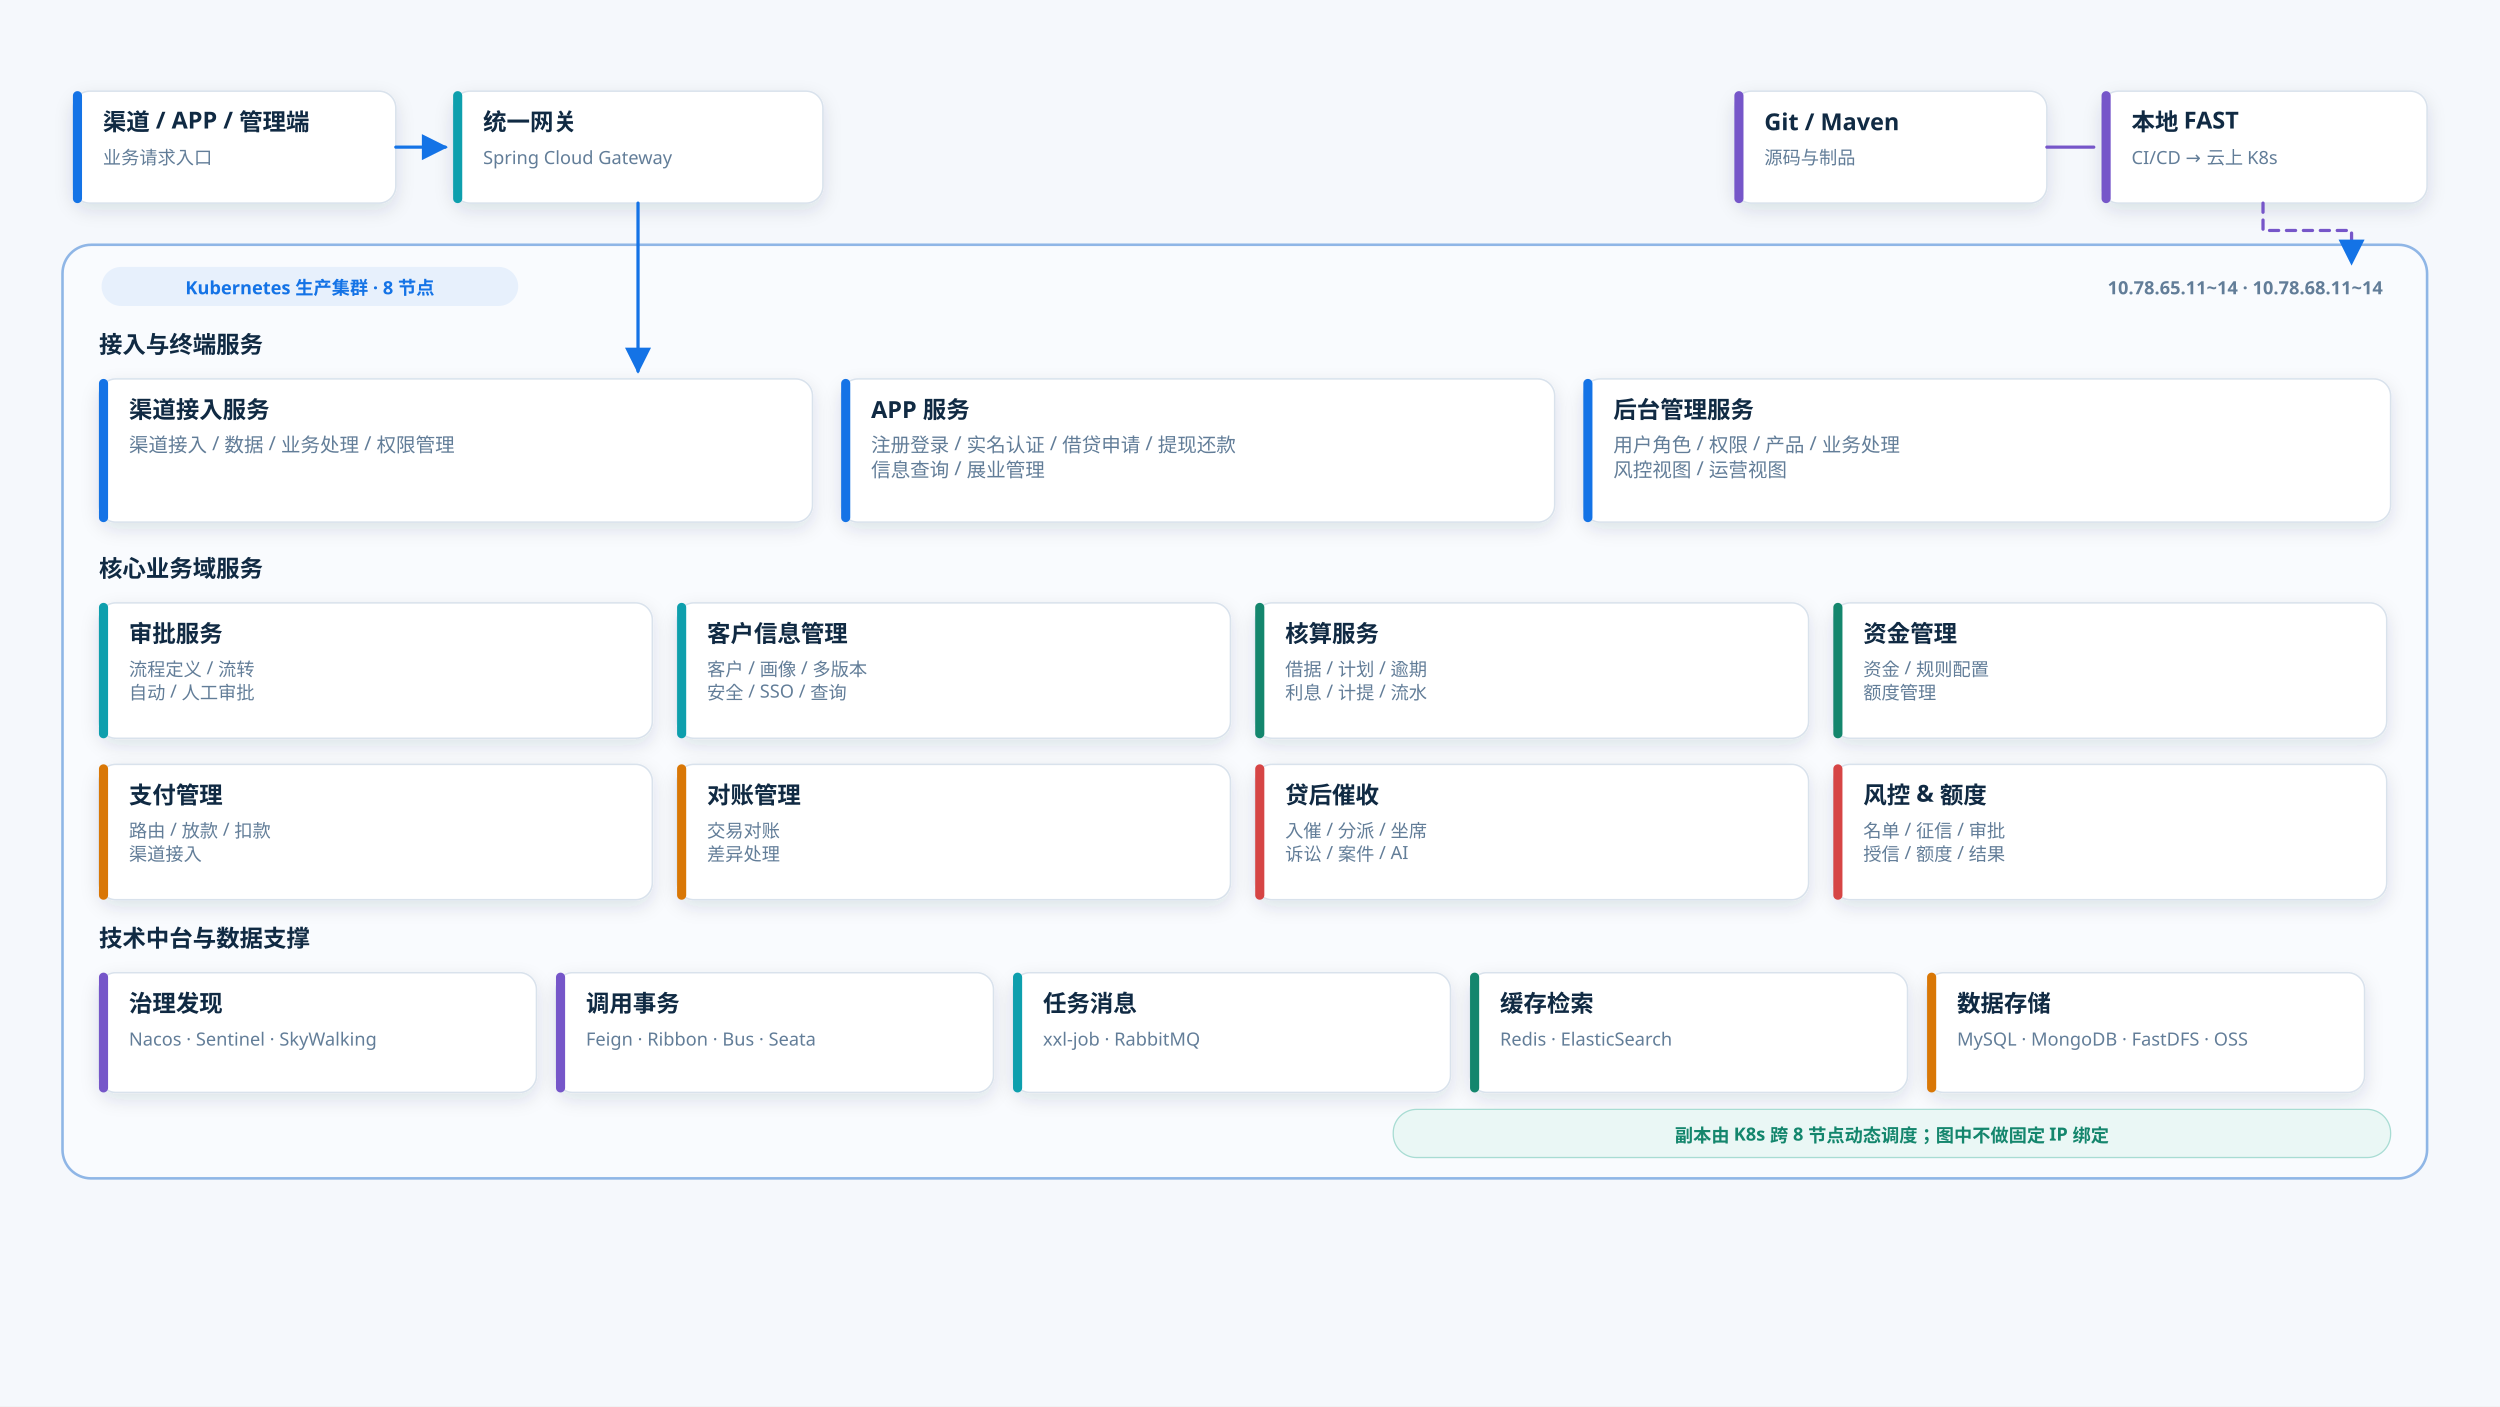
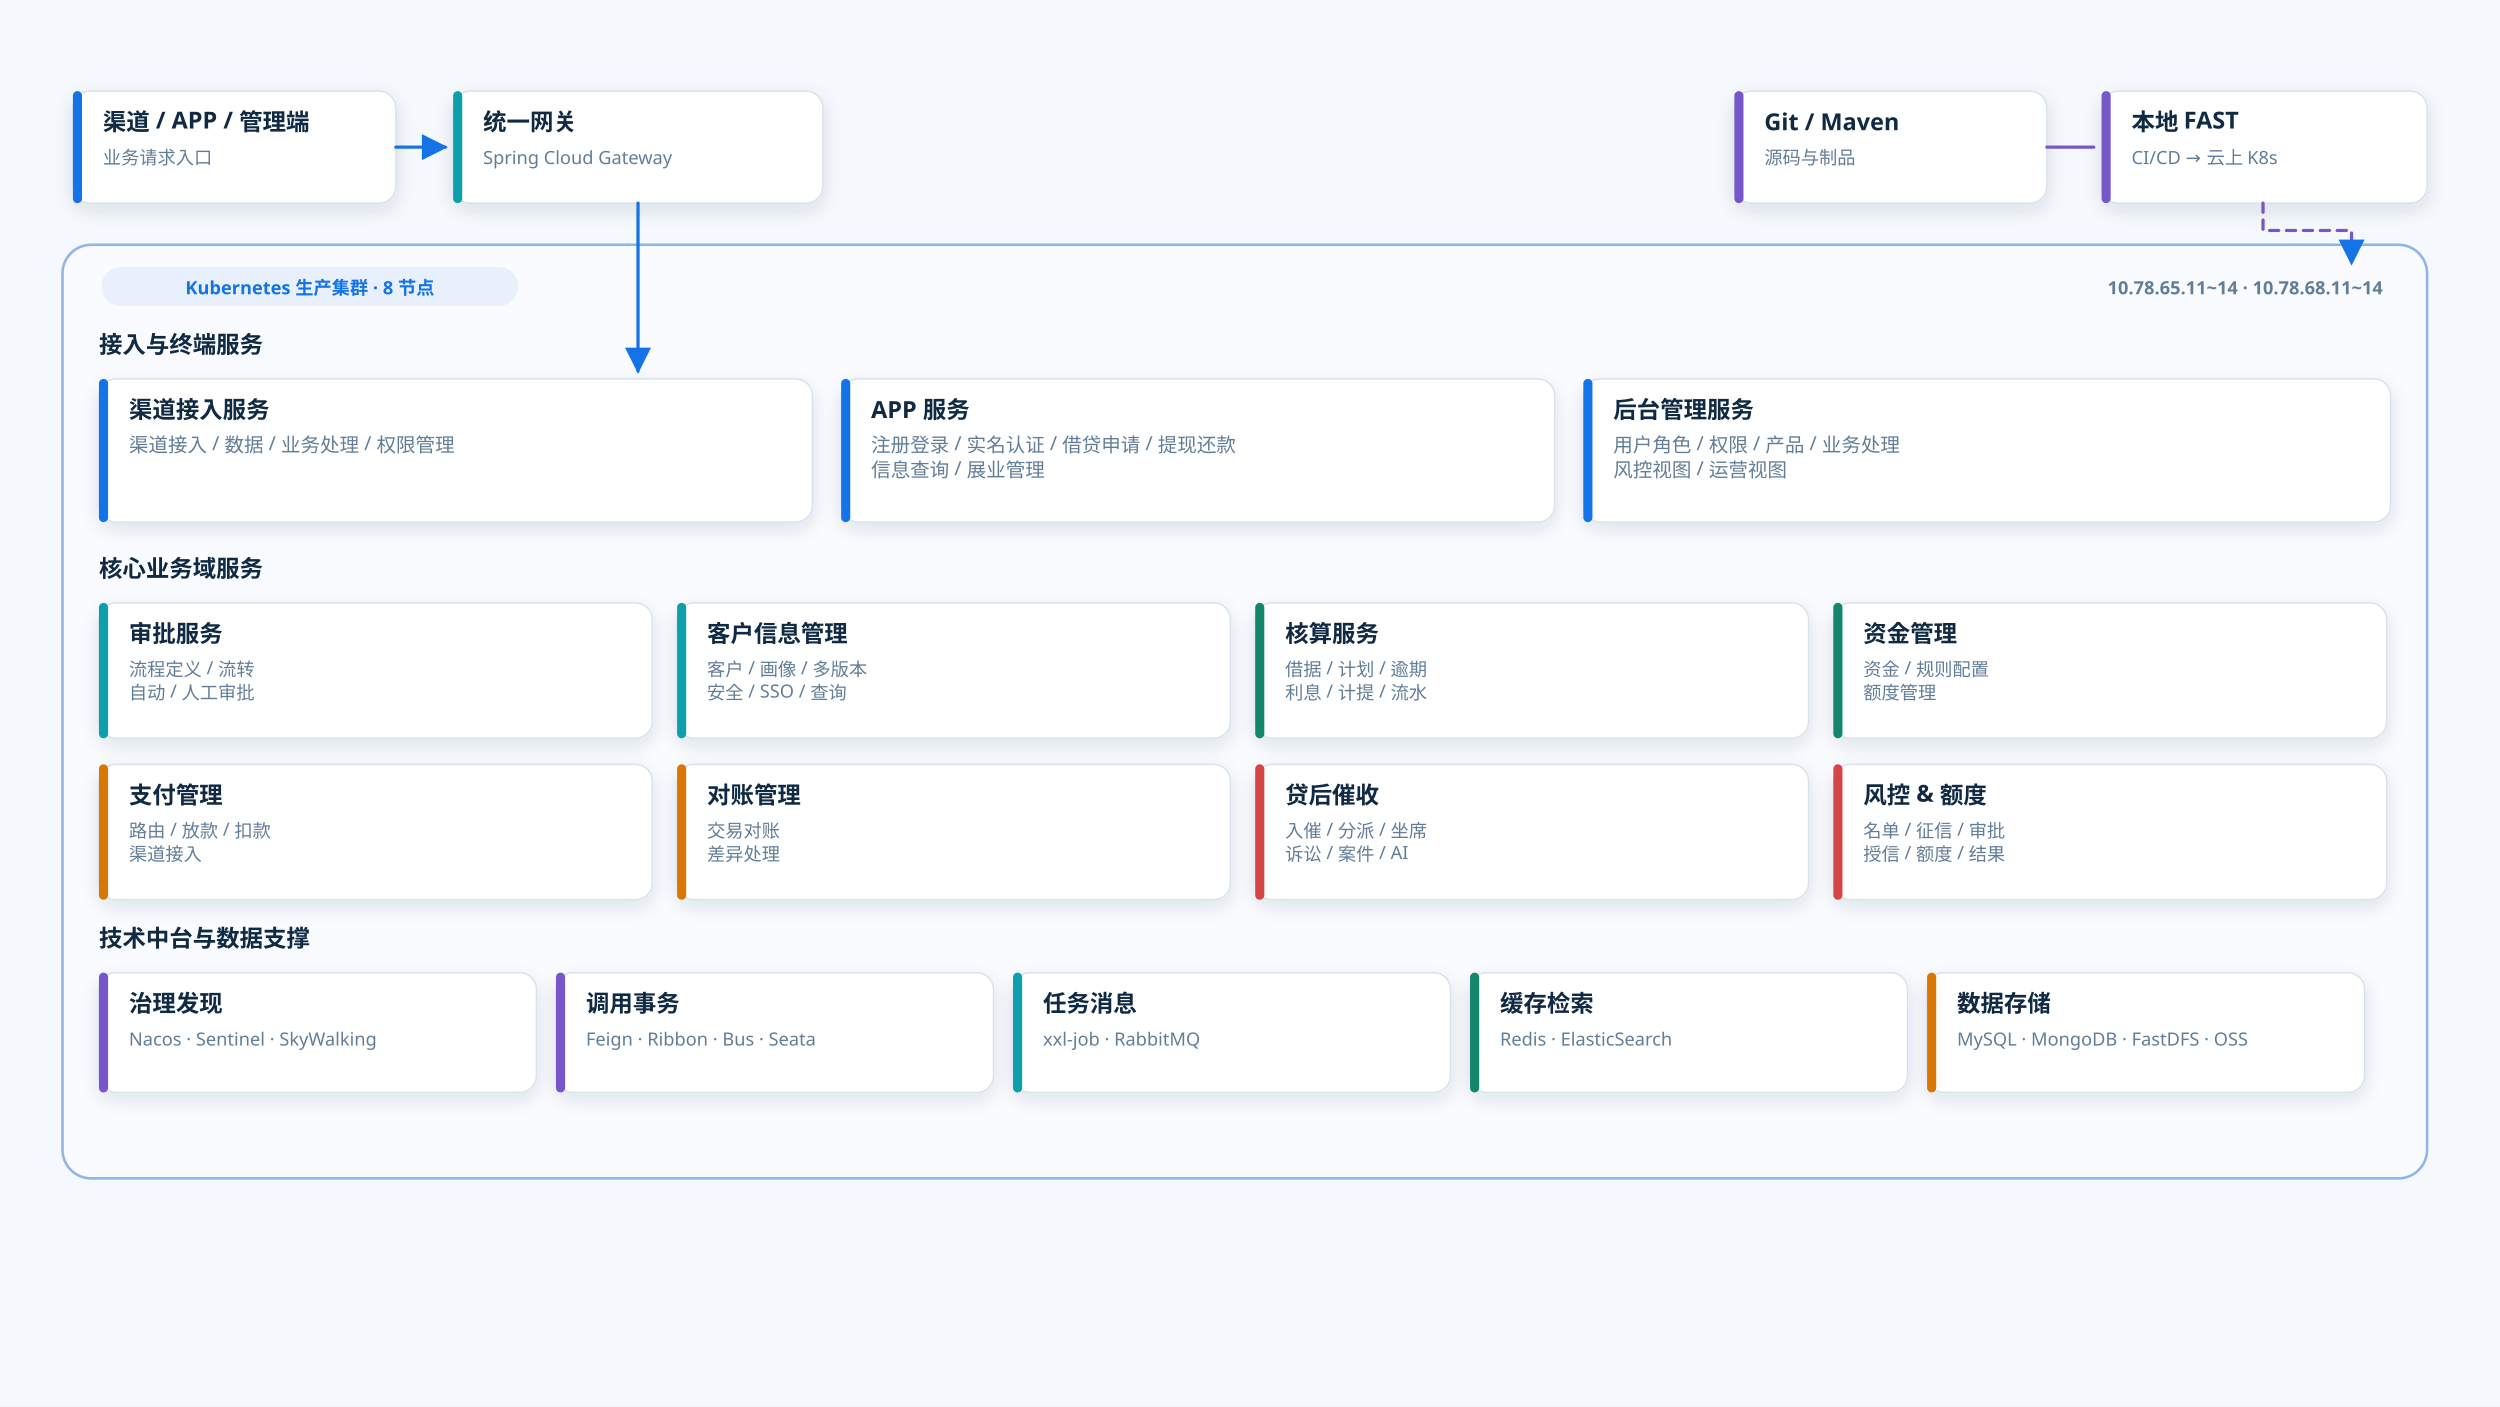
<svg xmlns="http://www.w3.org/2000/svg" width="1920" height="1080" viewBox="0 0 1920 1080" role="img" aria-label="② 微服务模块分布">
  <defs>
    <filter id="shadow" x="-20%" y="-20%" width="140%" height="150%">
      <feDropShadow dx="0" dy="5" stdDeviation="7" flood-color="#102A43" flood-opacity=".12" />
    </filter>
    <filter id="soft" x="-20%" y="-20%" width="140%" height="150%">
      <feDropShadow dx="0" dy="2" stdDeviation="3" flood-color="#102A43" flood-opacity=".09" />
    </filter>
    <marker id="arrow-blue" viewBox="0 0 10 10" refX="9" refY="5" markerWidth="8" markerHeight="8" orient="auto">
      <path d="M 0 0 L 10 5 L 0 10 z" fill="#1473E6" />
    </marker>
    <marker id="arrow-green" viewBox="0 0 10 10" refX="9" refY="5" markerWidth="8" markerHeight="8" orient="auto">
      <path d="M 0 0 L 10 5 L 0 10 z" fill="#14866D" />
    </marker>
    <marker id="arrow-amber" viewBox="0 0 10 10" refX="9" refY="5" markerWidth="8" markerHeight="8" orient="auto">
      <path d="M 0 0 L 10 5 L 0 10 z" fill="#D97706" />
    </marker>
  </defs>
  <rect width="1920" height="1080" fill="#F5F8FC" />
  <g transform="translate(0,-75)">
    <rect x="56" y="145" width="248" height="86" rx="13" fill="#FFFFFF" stroke="#D9E2EC" stroke-width="1.2" filter="url(#shadow)" />
    <rect x="56" y="145" width="7" height="86" rx="3.5" fill="#1473E6" />
    <text x="79" y="175" text-anchor="start" font-family="'WenQuanYi Micro Hei','Microsoft YaHei','PingFang SC',sans-serif" font-size="18" font-weight="700" fill="#102A43">渠道 / APP / 管理端</text>
    <text x="79" y="201" text-anchor="start" font-family="'WenQuanYi Micro Hei','Microsoft YaHei','PingFang SC',sans-serif" font-size="14" font-weight="400" fill="#627D98">
      <tspan x="79" dy="0">业务请求入口</tspan>
    </text>
    <rect x="348" y="145" width="284" height="86" rx="13" fill="#FFFFFF" stroke="#D9E2EC" stroke-width="1.2" filter="url(#shadow)" />
    <rect x="348" y="145" width="7" height="86" rx="3.5" fill="#0E9FAD" />
    <text x="371" y="175" text-anchor="start" font-family="'WenQuanYi Micro Hei','Microsoft YaHei','PingFang SC',sans-serif" font-size="18" font-weight="700" fill="#102A43">统一网关</text>
    <text x="371" y="201" text-anchor="start" font-family="'WenQuanYi Micro Hei','Microsoft YaHei','PingFang SC',sans-serif" font-size="14" font-weight="400" fill="#627D98">
      <tspan x="371" dy="0">Spring Cloud Gateway</tspan>
    </text>
    <line x1="304" y1="188" x2="342" y2="188" stroke="#1473E6" stroke-width="2.5" stroke-linecap="round" marker-end="url(#arrow-blue)" />
    <rect x="1332" y="145" width="240" height="86" rx="13" fill="#FFFFFF" stroke="#D9E2EC" stroke-width="1.2" filter="url(#shadow)" />
    <rect x="1332" y="145" width="7" height="86" rx="3.5" fill="#7656C9" />
    <text x="1355" y="175" text-anchor="start" font-family="'WenQuanYi Micro Hei','Microsoft YaHei','PingFang SC',sans-serif" font-size="18" font-weight="700" fill="#102A43">Git / Maven</text>
    <text x="1355" y="201" text-anchor="start" font-family="'WenQuanYi Micro Hei','Microsoft YaHei','PingFang SC',sans-serif" font-size="14" font-weight="400" fill="#627D98">
      <tspan x="1355" dy="0">源码与制品</tspan>
    </text>
    <rect x="1614" y="145" width="250" height="86" rx="13" fill="#FFFFFF" stroke="#D9E2EC" stroke-width="1.2" filter="url(#shadow)" />
    <rect x="1614" y="145" width="7" height="86" rx="3.5" fill="#7656C9" />
    <text x="1637" y="175" text-anchor="start" font-family="'WenQuanYi Micro Hei','Microsoft YaHei','PingFang SC',sans-serif" font-size="18" font-weight="700" fill="#102A43">本地 FAST</text>
    <text x="1637" y="201" text-anchor="start" font-family="'WenQuanYi Micro Hei','Microsoft YaHei','PingFang SC',sans-serif" font-size="14" font-weight="400" fill="#627D98">
      <tspan x="1637" dy="0">CI/CD → 云上 K8s</tspan>
    </text>
    <line x1="1572" y1="188" x2="1608" y2="188" stroke="#7656C9" stroke-width="2.5" stroke-linecap="round" />
    <rect x="48" y="263" width="1816" height="717" rx="22" fill="#F9FBFE" stroke="#8FB6E6" stroke-width="2" />
    <rect x="78" y="280" width="320" height="30" rx="15" fill="#E7F0FC" stroke="#E7F0FC" stroke-width="0" />
    <text x="238.0" y="301" text-anchor="middle" font-family="'WenQuanYi Micro Hei','Microsoft YaHei','PingFang SC',sans-serif" font-size="14" font-weight="700" fill="#1473E6">Kubernetes 生产集群 · 8 节点</text>
    <text x="1830" y="301" text-anchor="end" font-family="'WenQuanYi Micro Hei','Microsoft YaHei','PingFang SC',sans-serif" font-size="14" font-weight="700" fill="#627D98">10.78.65.11~14  ·  10.78.68.11~14</text>
    <text x="76" y="346" text-anchor="start" font-family="'WenQuanYi Micro Hei','Microsoft YaHei','PingFang SC',sans-serif" font-size="18" font-weight="700" fill="#102A43">接入与终端服务</text>
    <rect x="76" y="366" width="548" height="110" rx="13" fill="#FFFFFF" stroke="#D9E2EC" stroke-width="1.2" filter="url(#shadow)" />
    <rect x="76" y="366" width="7" height="110" rx="3.5" fill="#1473E6" />
    <text x="99" y="396" text-anchor="start" font-family="'WenQuanYi Micro Hei','Microsoft YaHei','PingFang SC',sans-serif" font-size="18" font-weight="700" fill="#102A43">渠道接入服务</text>
    <text x="99" y="422" text-anchor="start" font-family="'WenQuanYi Micro Hei','Microsoft YaHei','PingFang SC',sans-serif" font-size="15" font-weight="400" fill="#627D98">
      <tspan x="99" dy="0">渠道接入 / 数据 / 业务处理 / 权限管理</tspan>
    </text>
    <rect x="646" y="366" width="548" height="110" rx="13" fill="#FFFFFF" stroke="#D9E2EC" stroke-width="1.2" filter="url(#shadow)" />
    <rect x="646" y="366" width="7" height="110" rx="3.5" fill="#1473E6" />
    <text x="669" y="396" text-anchor="start" font-family="'WenQuanYi Micro Hei','Microsoft YaHei','PingFang SC',sans-serif" font-size="18" font-weight="700" fill="#102A43">APP 服务</text>
    <text x="669" y="422" text-anchor="start" font-family="'WenQuanYi Micro Hei','Microsoft YaHei','PingFang SC',sans-serif" font-size="15" font-weight="400" fill="#627D98">
      <tspan x="669" dy="0">注册登录 / 实名认证 / 借贷申请 / 提现还款</tspan>
      <tspan x="669" dy="19.2">信息查询 / 展业管理</tspan>
    </text>
    <rect x="1216" y="366" width="620" height="110" rx="13" fill="#FFFFFF" stroke="#D9E2EC" stroke-width="1.2" filter="url(#shadow)" />
    <rect x="1216" y="366" width="7" height="110" rx="3.5" fill="#1473E6" />
    <text x="1239" y="396" text-anchor="start" font-family="'WenQuanYi Micro Hei','Microsoft YaHei','PingFang SC',sans-serif" font-size="18" font-weight="700" fill="#102A43">后台管理服务</text>
    <text x="1239" y="422" text-anchor="start" font-family="'WenQuanYi Micro Hei','Microsoft YaHei','PingFang SC',sans-serif" font-size="15" font-weight="400" fill="#627D98">
      <tspan x="1239" dy="0">用户角色 / 权限 / 产品 / 业务处理</tspan>
      <tspan x="1239" dy="19.2">风控视图 / 运营视图</tspan>
    </text>
    <text x="76" y="518" text-anchor="start" font-family="'WenQuanYi Micro Hei','Microsoft YaHei','PingFang SC',sans-serif" font-size="18" font-weight="700" fill="#102A43">核心业务域服务</text>
    <rect x="76" y="538" width="425" height="104" rx="13" fill="#FFFFFF" stroke="#D9E2EC" stroke-width="1.2" filter="url(#shadow)" />
    <rect x="76" y="538" width="7" height="104" rx="3.5" fill="#0E9FAD" />
    <text x="99" y="568" text-anchor="start" font-family="'WenQuanYi Micro Hei','Microsoft YaHei','PingFang SC',sans-serif" font-size="18" font-weight="700" fill="#102A43">审批服务</text>
    <text x="99" y="594" text-anchor="start" font-family="'WenQuanYi Micro Hei','Microsoft YaHei','PingFang SC',sans-serif" font-size="14" font-weight="400" fill="#627D98">
      <tspan x="99" dy="0">流程定义 / 流转</tspan>
      <tspan x="99" dy="17.92">自动 / 人工审批</tspan>
    </text>
    <rect x="520" y="538" width="425" height="104" rx="13" fill="#FFFFFF" stroke="#D9E2EC" stroke-width="1.2" filter="url(#shadow)" />
    <rect x="520" y="538" width="7" height="104" rx="3.5" fill="#0E9FAD" />
    <text x="543" y="568" text-anchor="start" font-family="'WenQuanYi Micro Hei','Microsoft YaHei','PingFang SC',sans-serif" font-size="18" font-weight="700" fill="#102A43">客户信息管理</text>
    <text x="543" y="594" text-anchor="start" font-family="'WenQuanYi Micro Hei','Microsoft YaHei','PingFang SC',sans-serif" font-size="14" font-weight="400" fill="#627D98">
      <tspan x="543" dy="0">客户 / 画像 / 多版本</tspan>
      <tspan x="543" dy="17.92">安全 / SSO / 查询</tspan>
    </text>
    <rect x="964" y="538" width="425" height="104" rx="13" fill="#FFFFFF" stroke="#D9E2EC" stroke-width="1.2" filter="url(#shadow)" />
    <rect x="964" y="538" width="7" height="104" rx="3.5" fill="#14866D" />
    <text x="987" y="568" text-anchor="start" font-family="'WenQuanYi Micro Hei','Microsoft YaHei','PingFang SC',sans-serif" font-size="18" font-weight="700" fill="#102A43">核算服务</text>
    <text x="987" y="594" text-anchor="start" font-family="'WenQuanYi Micro Hei','Microsoft YaHei','PingFang SC',sans-serif" font-size="14" font-weight="400" fill="#627D98">
      <tspan x="987" dy="0">借据 / 计划 / 逾期</tspan>
      <tspan x="987" dy="17.92">利息 / 计提 / 流水</tspan>
    </text>
    <rect x="1408" y="538" width="425" height="104" rx="13" fill="#FFFFFF" stroke="#D9E2EC" stroke-width="1.2" filter="url(#shadow)" />
    <rect x="1408" y="538" width="7" height="104" rx="3.5" fill="#14866D" />
    <text x="1431" y="568" text-anchor="start" font-family="'WenQuanYi Micro Hei','Microsoft YaHei','PingFang SC',sans-serif" font-size="18" font-weight="700" fill="#102A43">资金管理</text>
    <text x="1431" y="594" text-anchor="start" font-family="'WenQuanYi Micro Hei','Microsoft YaHei','PingFang SC',sans-serif" font-size="14" font-weight="400" fill="#627D98">
      <tspan x="1431" dy="0">资金 / 规则配置</tspan>
      <tspan x="1431" dy="17.92">额度管理</tspan>
    </text>
    <rect x="76" y="662" width="425" height="104" rx="13" fill="#FFFFFF" stroke="#D9E2EC" stroke-width="1.2" filter="url(#shadow)" />
    <rect x="76" y="662" width="7" height="104" rx="3.5" fill="#D97706" />
    <text x="99" y="692" text-anchor="start" font-family="'WenQuanYi Micro Hei','Microsoft YaHei','PingFang SC',sans-serif" font-size="18" font-weight="700" fill="#102A43">支付管理</text>
    <text x="99" y="718" text-anchor="start" font-family="'WenQuanYi Micro Hei','Microsoft YaHei','PingFang SC',sans-serif" font-size="14" font-weight="400" fill="#627D98">
      <tspan x="99" dy="0">路由 / 放款 / 扣款</tspan>
      <tspan x="99" dy="17.92">渠道接入</tspan>
    </text>
    <rect x="520" y="662" width="425" height="104" rx="13" fill="#FFFFFF" stroke="#D9E2EC" stroke-width="1.2" filter="url(#shadow)" />
    <rect x="520" y="662" width="7" height="104" rx="3.5" fill="#D97706" />
    <text x="543" y="692" text-anchor="start" font-family="'WenQuanYi Micro Hei','Microsoft YaHei','PingFang SC',sans-serif" font-size="18" font-weight="700" fill="#102A43">对账管理</text>
    <text x="543" y="718" text-anchor="start" font-family="'WenQuanYi Micro Hei','Microsoft YaHei','PingFang SC',sans-serif" font-size="14" font-weight="400" fill="#627D98">
      <tspan x="543" dy="0">交易对账</tspan>
      <tspan x="543" dy="17.92">差异处理</tspan>
    </text>
    <rect x="964" y="662" width="425" height="104" rx="13" fill="#FFFFFF" stroke="#D9E2EC" stroke-width="1.2" filter="url(#shadow)" />
    <rect x="964" y="662" width="7" height="104" rx="3.5" fill="#D64545" />
    <text x="987" y="692" text-anchor="start" font-family="'WenQuanYi Micro Hei','Microsoft YaHei','PingFang SC',sans-serif" font-size="18" font-weight="700" fill="#102A43">贷后催收</text>
    <text x="987" y="718" text-anchor="start" font-family="'WenQuanYi Micro Hei','Microsoft YaHei','PingFang SC',sans-serif" font-size="14" font-weight="400" fill="#627D98">
      <tspan x="987" dy="0">入催 / 分派 / 坐席</tspan>
      <tspan x="987" dy="17.92">诉讼 / 案件 / AI</tspan>
    </text>
    <rect x="1408" y="662" width="425" height="104" rx="13" fill="#FFFFFF" stroke="#D9E2EC" stroke-width="1.2" filter="url(#shadow)" />
    <rect x="1408" y="662" width="7" height="104" rx="3.5" fill="#D64545" />
    <text x="1431" y="692" text-anchor="start" font-family="'WenQuanYi Micro Hei','Microsoft YaHei','PingFang SC',sans-serif" font-size="18" font-weight="700" fill="#102A43">风控 &amp; 额度</text>
    <text x="1431" y="718" text-anchor="start" font-family="'WenQuanYi Micro Hei','Microsoft YaHei','PingFang SC',sans-serif" font-size="14" font-weight="400" fill="#627D98">
      <tspan x="1431" dy="0">名单 / 征信 / 审批</tspan>
      <tspan x="1431" dy="17.92">授信 / 额度 / 结果</tspan>
    </text>
    <text x="76" y="802" text-anchor="start" font-family="'WenQuanYi Micro Hei','Microsoft YaHei','PingFang SC',sans-serif" font-size="18" font-weight="700" fill="#102A43">技术中台与数据支撑</text>
    <rect x="76" y="822" width="336" height="92" rx="13" fill="#FFFFFF" stroke="#D9E2EC" stroke-width="1.2" filter="url(#shadow)" />
    <rect x="76" y="822" width="7" height="92" rx="3.5" fill="#7656C9" />
    <text x="99" y="852" text-anchor="start" font-family="'WenQuanYi Micro Hei','Microsoft YaHei','PingFang SC',sans-serif" font-size="18" font-weight="700" fill="#102A43">治理发现</text>
    <text x="99" y="878" text-anchor="start" font-family="'WenQuanYi Micro Hei','Microsoft YaHei','PingFang SC',sans-serif" font-size="14" font-weight="400" fill="#627D98">
      <tspan x="99" dy="0">Nacos · Sentinel · SkyWalking</tspan>
    </text>
    <rect x="427" y="822" width="336" height="92" rx="13" fill="#FFFFFF" stroke="#D9E2EC" stroke-width="1.2" filter="url(#shadow)" />
    <rect x="427" y="822" width="7" height="92" rx="3.5" fill="#7656C9" />
    <text x="450" y="852" text-anchor="start" font-family="'WenQuanYi Micro Hei','Microsoft YaHei','PingFang SC',sans-serif" font-size="18" font-weight="700" fill="#102A43">调用事务</text>
    <text x="450" y="878" text-anchor="start" font-family="'WenQuanYi Micro Hei','Microsoft YaHei','PingFang SC',sans-serif" font-size="14" font-weight="400" fill="#627D98">
      <tspan x="450" dy="0">Feign · Ribbon · Bus · Seata</tspan>
    </text>
    <rect x="778" y="822" width="336" height="92" rx="13" fill="#FFFFFF" stroke="#D9E2EC" stroke-width="1.2" filter="url(#shadow)" />
    <rect x="778" y="822" width="7" height="92" rx="3.5" fill="#0E9FAD" />
    <text x="801" y="852" text-anchor="start" font-family="'WenQuanYi Micro Hei','Microsoft YaHei','PingFang SC',sans-serif" font-size="18" font-weight="700" fill="#102A43">任务消息</text>
    <text x="801" y="878" text-anchor="start" font-family="'WenQuanYi Micro Hei','Microsoft YaHei','PingFang SC',sans-serif" font-size="14" font-weight="400" fill="#627D98">
      <tspan x="801" dy="0">xxl-job · RabbitMQ</tspan>
    </text>
    <rect x="1129" y="822" width="336" height="92" rx="13" fill="#FFFFFF" stroke="#D9E2EC" stroke-width="1.2" filter="url(#shadow)" />
    <rect x="1129" y="822" width="7" height="92" rx="3.5" fill="#14866D" />
    <text x="1152" y="852" text-anchor="start" font-family="'WenQuanYi Micro Hei','Microsoft YaHei','PingFang SC',sans-serif" font-size="18" font-weight="700" fill="#102A43">缓存检索</text>
    <text x="1152" y="878" text-anchor="start" font-family="'WenQuanYi Micro Hei','Microsoft YaHei','PingFang SC',sans-serif" font-size="14" font-weight="400" fill="#627D98">
      <tspan x="1152" dy="0">Redis · ElasticSearch</tspan>
    </text>
    <rect x="1480" y="822" width="336" height="92" rx="13" fill="#FFFFFF" stroke="#D9E2EC" stroke-width="1.2" filter="url(#shadow)" />
    <rect x="1480" y="822" width="7" height="92" rx="3.5" fill="#D97706" />
    <text x="1503" y="852" text-anchor="start" font-family="'WenQuanYi Micro Hei','Microsoft YaHei','PingFang SC',sans-serif" font-size="18" font-weight="700" fill="#102A43">数据存储</text>
    <text x="1503" y="878" text-anchor="start" font-family="'WenQuanYi Micro Hei','Microsoft YaHei','PingFang SC',sans-serif" font-size="14" font-weight="400" fill="#627D98">
      <tspan x="1503" dy="0">MySQL · MongoDB · FastDFS · OSS</tspan>
    </text>
    <line x1="490" y1="231" x2="490" y2="360" stroke="#1473E6" stroke-width="2.5" stroke-linecap="round" marker-end="url(#arrow-blue)" />
    <polyline points="1738,231 1738,252 1806,252 1806,277" fill="none" stroke="#7656C9" stroke-width="2.5" stroke-linecap="round" stroke-linejoin="round" marker-end="url(#arrow-blue)" stroke-dasharray="7 6" />
-     <rect x="1070" y="927" width="766" height="37" rx="18" fill="#EAF7F5" stroke="#A8DCD3" stroke-width="1" />
-     <text x="1453" y="952" text-anchor="middle" font-family="'WenQuanYi Micro Hei','Microsoft YaHei','PingFang SC',sans-serif" font-size="14" font-weight="700" fill="#14866D">副本由 K8s 跨 8 节点动态调度；图中不做固定 IP 绑定</text>
  </g>
</svg>
